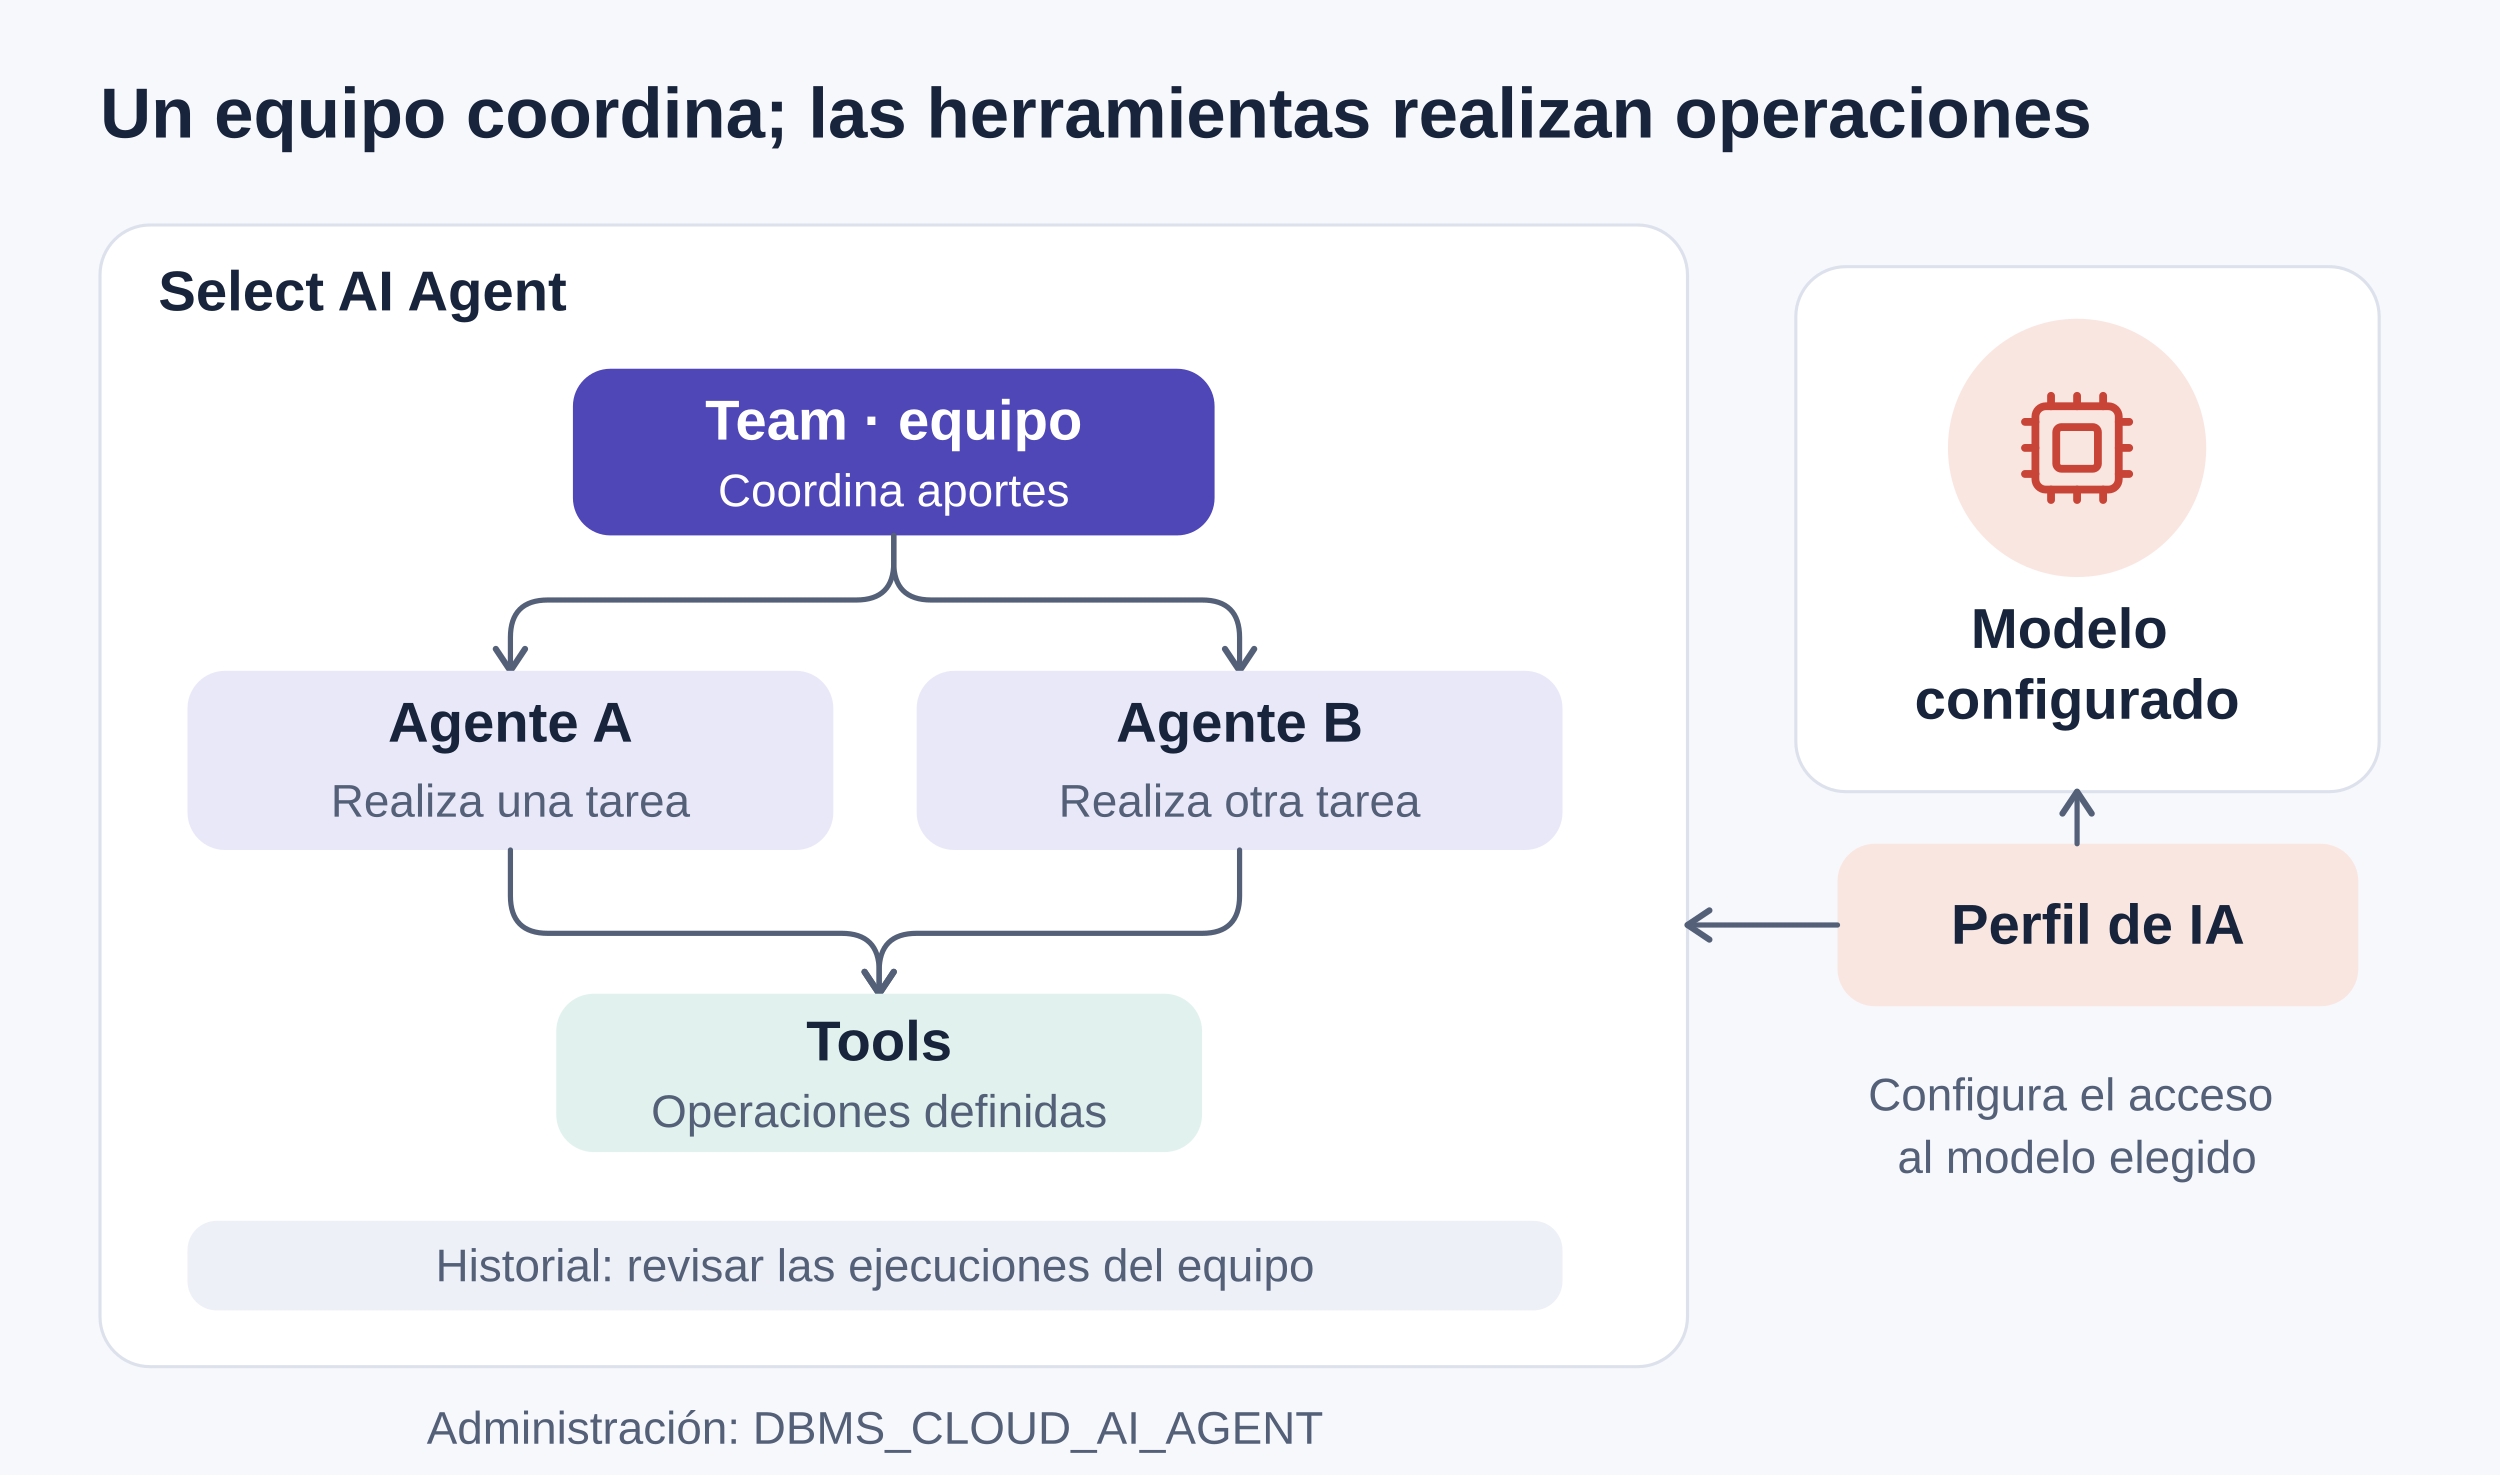
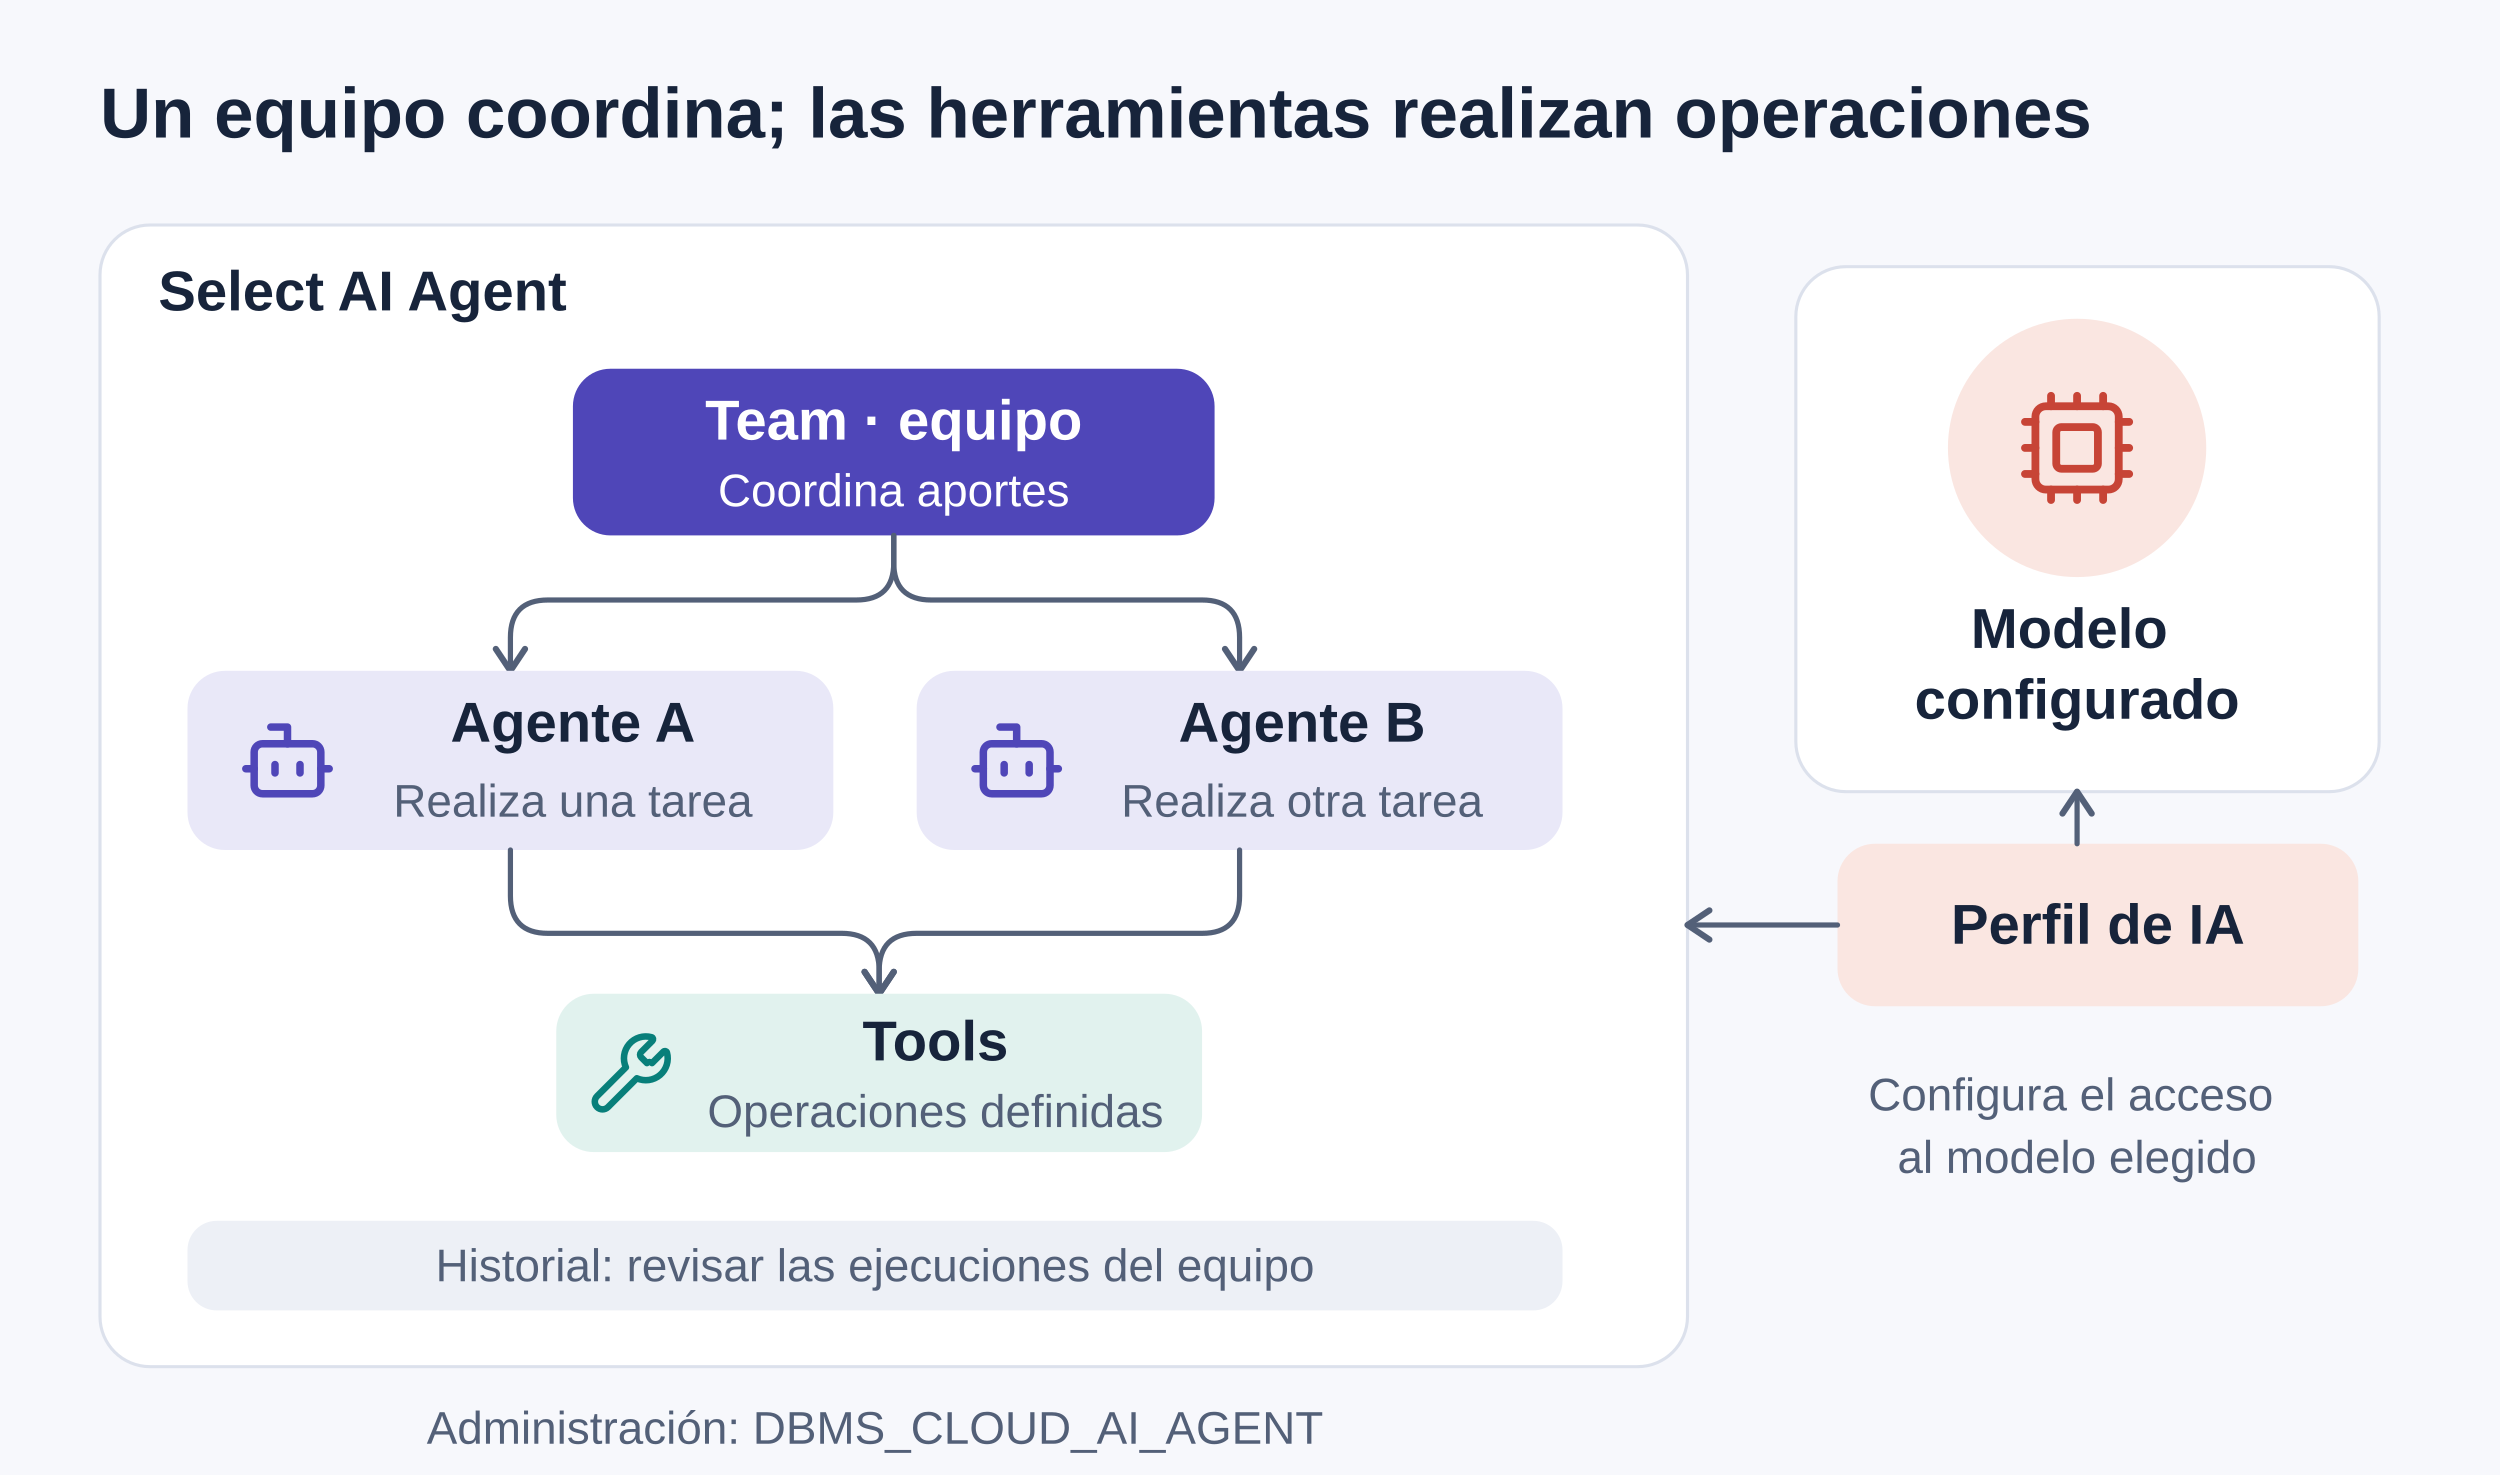
<svg xmlns="http://www.w3.org/2000/svg" viewBox="0 0 1200 708" role="img" aria-labelledby="title description">
  <defs>
+     <symbol id="bot" viewBox="0 0 24 24" fill="none" stroke="currentColor" stroke-width="1.8" stroke-linecap="round" stroke-linejoin="round">
+       <path d="M12 8V4H8" />
+       <rect width="16" height="12" x="4" y="8" rx="2" />
+       <path d="M2 14h2M20 14h2M15 13v2M9 13v2" />
+     </symbol>
+     <symbol id="wrench" viewBox="0 0 24 24" fill="none" stroke="currentColor" stroke-width="1.8" stroke-linecap="round" stroke-linejoin="round">
+       <path d="M14.7 6.3a1 1 0 0 0 0 1.4l1.6 1.6a1 1 0 0 1 1.4 0l3.106-3.105c.32-.322.863-.22.983.218a6 6 0 0 1-8.259 7.057l-7.91 7.91a1 1 0 0 1-2.999-3l7.91-7.91a6 6 0 0 1 7.057-8.259c.438.12.54.662.219.984z" />
+     </symbol>
    <marker id="arrow" viewBox="0 0 10 10" refX="8" refY="5" markerWidth="7" markerHeight="7" orient="auto">
      <path d="m2 1 6 4-6 4" fill="none" stroke="#536078" stroke-width="1.7" stroke-linecap="round" stroke-linejoin="round" />
    </marker>
    <style>text{font-family:'Segoe UI',Arial,sans-serif;fill:#17243b}.title{font-size:34px;font-weight:700}.label{font-size:27px;font-weight:700}.body{font-size:24px;fill:#536078}.small{font-size:22px;fill:#536078}.flow{fill:none;stroke:#536078;stroke-width:2.5;stroke-linecap:round;stroke-linejoin:round;marker-end:url(#arrow)}.card{fill:#fff;stroke:#dce1ec;stroke-width:1.5}.white{fill:#fff}</style>
  </defs>
  <rect width="1200" height="708" fill="#f7f8fc" />
  <text x="48" y="66" class="title">Un equipo coordina; las herramientas realizan operaciones</text>
  <rect x="48" y="108" width="762" height="548" rx="24" class="card" />
  <text x="76" y="149" class="label">Select AI Agent</text>
  <rect x="275" y="177" width="308" height="80" rx="18" fill="#4f46b8" />
  <text x="429" y="211" text-anchor="middle" class="label white">Team · equipo</text>
  <text x="429" y="243" text-anchor="middle" class="small white">Coordina aportes</text>
  <path d="M429 257V270Q429 288 411 288H263Q245 288 245 306V322" class="flow" />
  <path d="M429 257V270Q429 288 447 288H577Q595 288 595 306V322" class="flow" />
  <rect x="90" y="322" width="310" height="86" rx="18" fill="#e9e8f8" />
  <rect x="440" y="322" width="310" height="86" rx="18" fill="#e9e8f8" />
+   <g data-icon="bot">
+     <use href="#bot" x="114" y="341" width="48" height="48" color="#4f46b8" />
+   </g>
+   <g data-icon="bot">
+     <use href="#bot" x="464" y="341" width="48" height="48" color="#4f46b8" />
+   </g>
  <g text-anchor="middle">
-     <text x="245" y="356" class="label">Agente A</text>
-     <text x="245" y="392" class="small">Realiza una tarea</text>
-     <text x="595" y="356" class="label">Agente B</text>
-     <text x="595" y="392" class="small">Realiza otra tarea</text>
+     <text x="275" y="356" class="label">Agente A</text>
+     <text x="275" y="392" class="small">Realiza una tarea</text>
+     <text x="625" y="356" class="label">Agente B</text>
+     <text x="625" y="392" class="small">Realiza otra tarea</text>
  </g>
  <path d="M245 408V430Q245 448 263 448H404Q422 448 422 466V477" class="flow" />
  <path d="M595 408V430Q595 448 577 448H440Q422 448 422 466V477" class="flow" />
  <rect x="267" y="477" width="310" height="76" rx="18" fill="#e1f2ee" />
-   <text x="422" y="509" text-anchor="middle" class="label">Tools</text>
-   <text x="422" y="541" text-anchor="middle" class="small">Operaciones definidas</text>
+   <g data-icon="wrench">
+     <use href="#wrench" x="282" y="494" width="42" height="42" color="#087f7a" />
+   </g>
+   <text x="449" y="509" text-anchor="middle" class="label">Tools</text>
+   <text x="449" y="541" text-anchor="middle" class="small">Operaciones definidas</text>
  <rect x="90" y="586" width="660" height="43" rx="14" fill="#edf0f6" />
  <text x="420" y="615" text-anchor="middle" class="small">Historial: revisar las ejecuciones del equipo</text>
  <rect x="862" y="128" width="280" height="252" rx="24" class="card" />
  <g transform="translate(997 215)">
    <circle r="62" fill="#fae6e1" />
    <g transform="translate(-30 -30) scale(2.5)" fill="none" stroke="#c74436" stroke-width="1.5" stroke-linecap="round" stroke-linejoin="round">
      <path d="M12 20v2M12 2v2M17 20v2M17 2v2M2 12h2M2 17h2M2 7h2M20 12h2M20 17h2M20 7h2M7 20v2M7 2v2" />
      <rect x="4" y="4" width="16" height="16" rx="2" />
      <rect x="8" y="8" width="8" height="8" rx="1" />
    </g>
  </g>
  <text x="997" y="311" text-anchor="middle" class="label">
    <tspan x="997">Modelo</tspan>
    <tspan x="997" dy="34">configurado</tspan>
  </text>
  <rect x="882" y="405" width="250" height="78" rx="18" fill="#fae6e1" />
  <text x="1007" y="453" text-anchor="middle" class="label">Perfil de IA</text>
  <path d="M997 405V380" class="flow" />
  <path d="M882 444H810" class="flow" />
  <text x="997" y="533" text-anchor="middle" class="small">
    <tspan x="997">Configura el acceso</tspan>
    <tspan x="997" dy="30">al modelo elegido</tspan>
  </text>
  <text x="420" y="693" text-anchor="middle" class="small">Administración: DBMS_CLOUD_AI_AGENT</text>
</svg>
